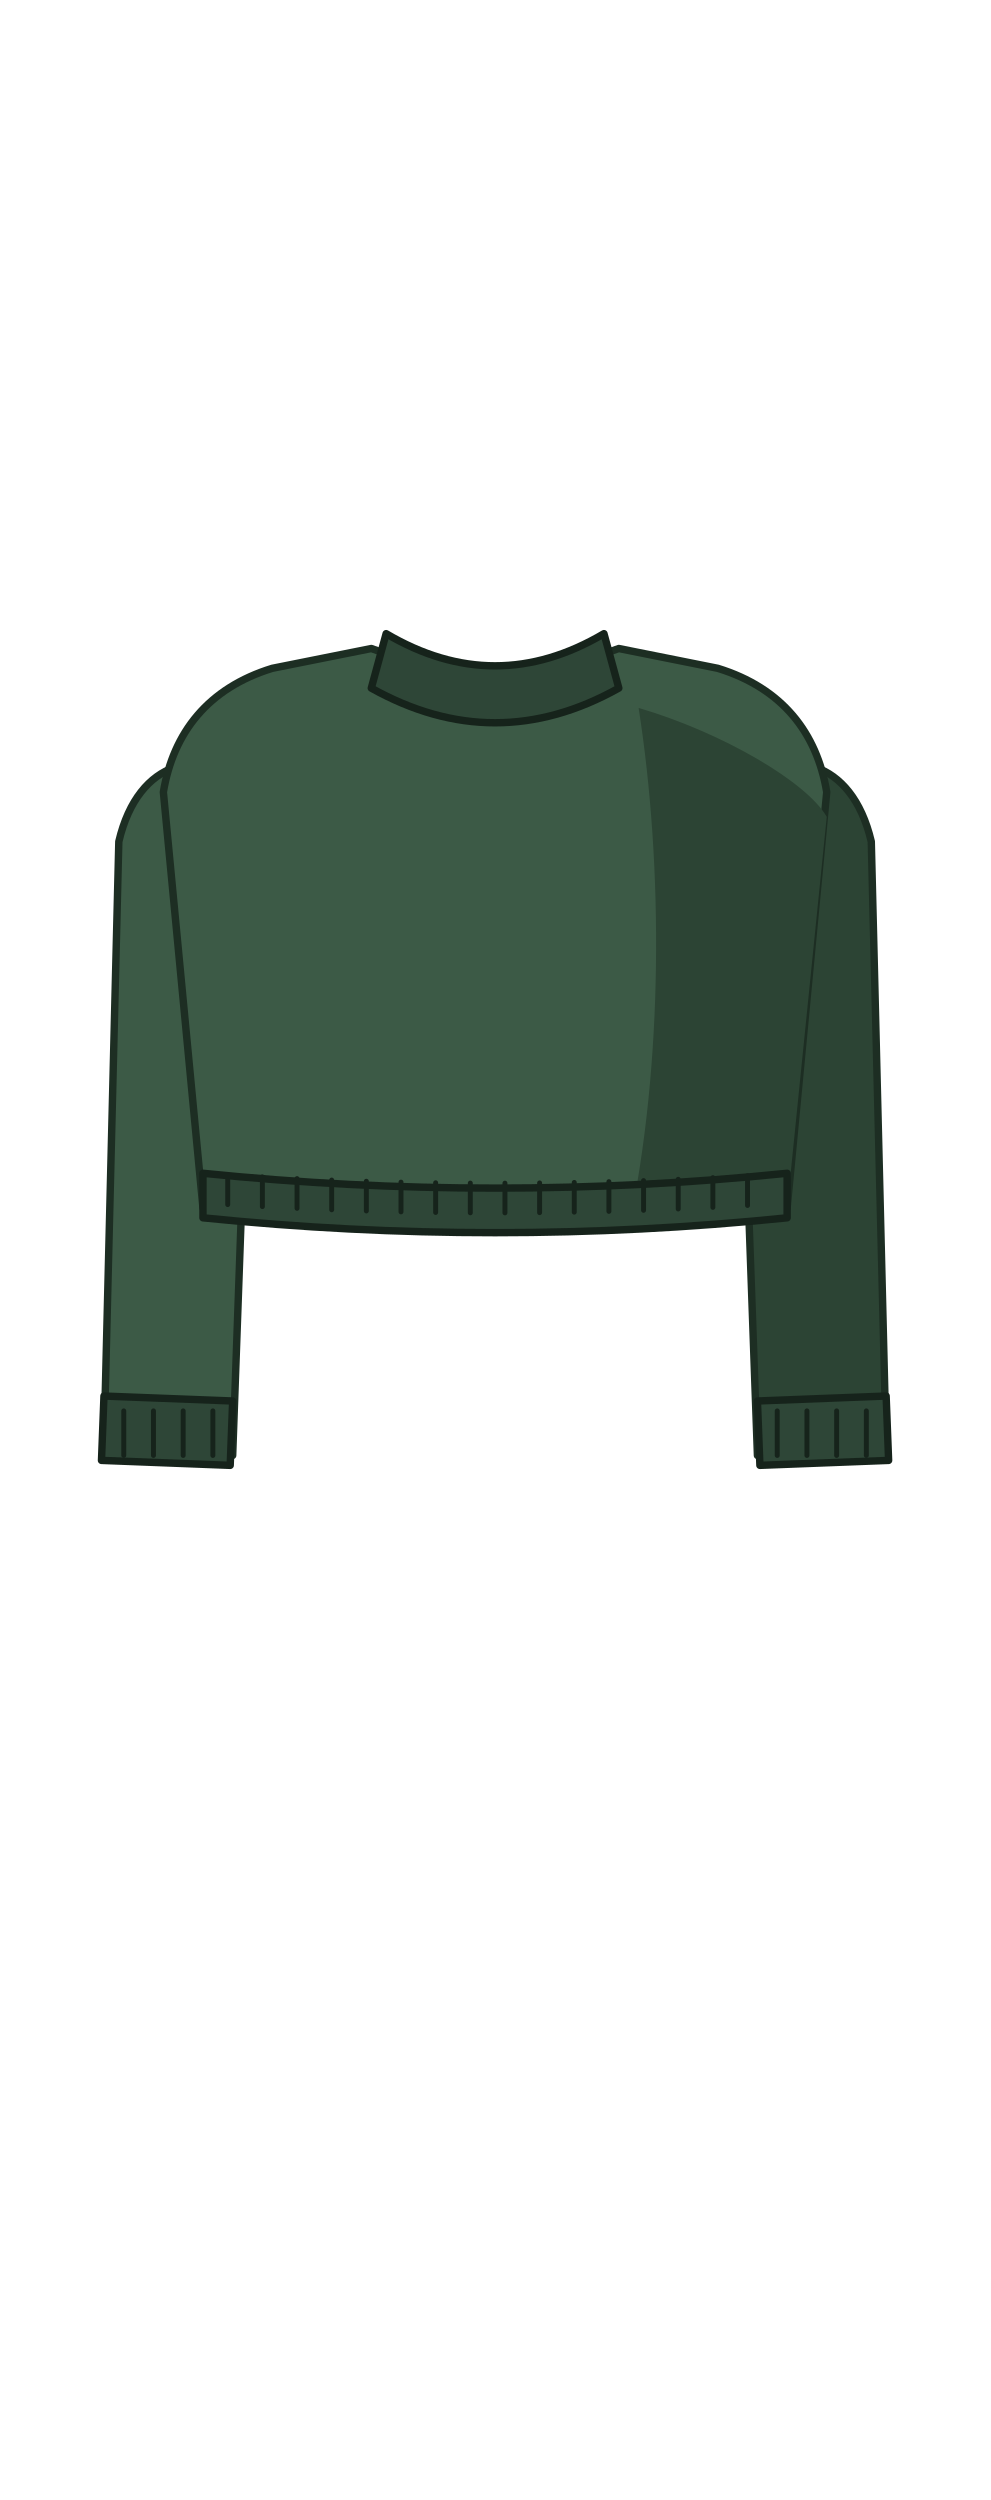
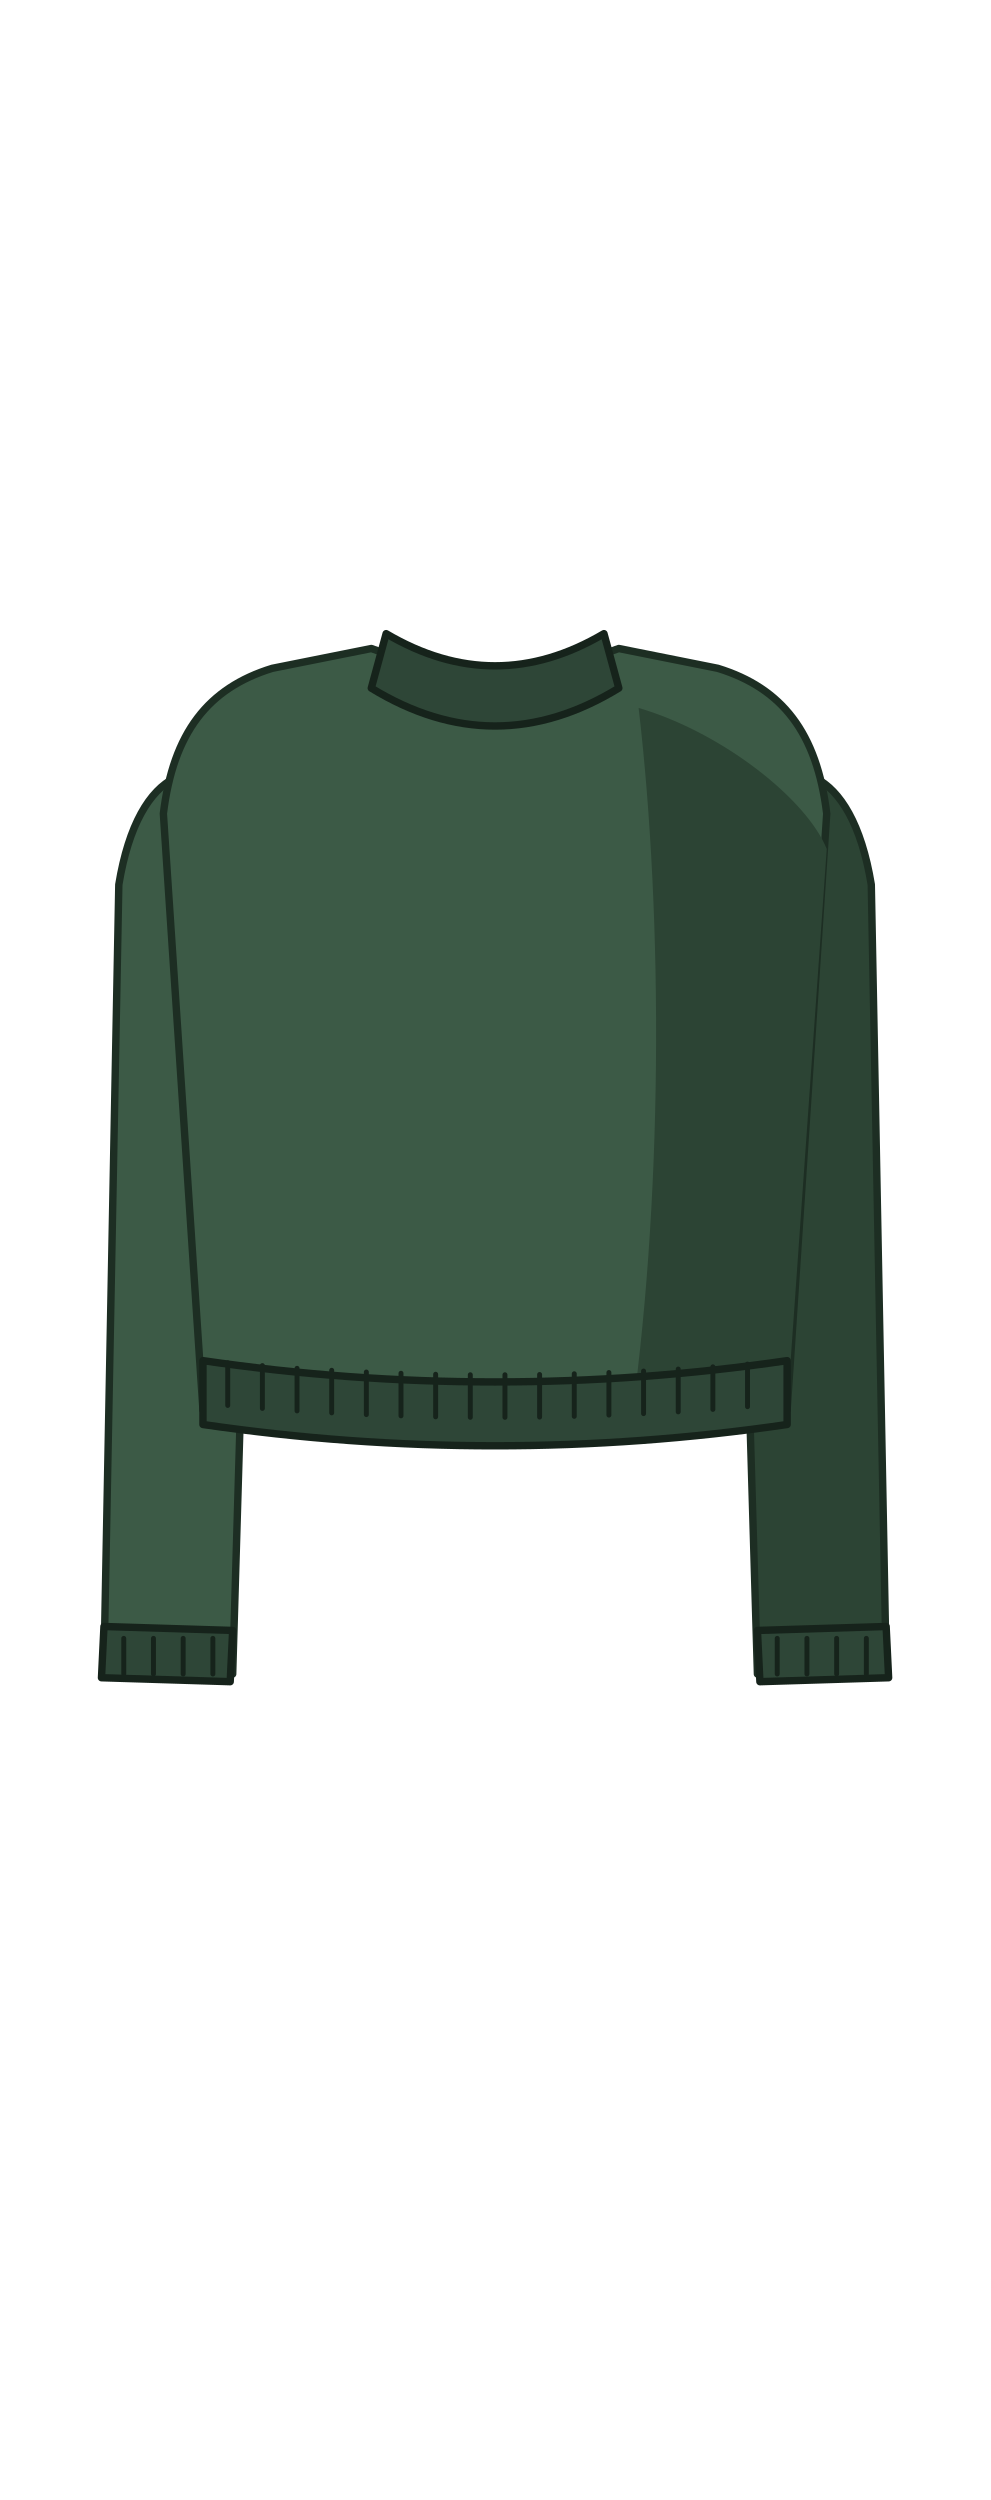
<svg xmlns="http://www.w3.org/2000/svg" viewBox="0 0 400 1010">
  <defs>
    <filter id="soft" x="-10%" y="-10%" width="120%" height="120%">
      <feGaussianBlur stdDeviation="4" />
    </filter>
  </defs>
-   <path d="M102 316 C82 302 56 306 48 340 L42 584 L94 588 L100 420 Z" fill="#3c5a46" stroke="#1d2e23" stroke-width="3" stroke-linejoin="round" />
-   <path d="M94 566 L42 564 L41 590 L93 592 Z" fill="#2e4637" stroke="#16231b" stroke-width="3" stroke-linejoin="round" />
-   <path d="M86 570 L86 588" fill="none" stroke="#16231b" stroke-width="2" stroke-linecap="round" stroke-linejoin="round" />
-   <path d="M74 570 L74 588" fill="none" stroke="#16231b" stroke-width="2" stroke-linecap="round" stroke-linejoin="round" />
-   <path d="M62 570 L62 588" fill="none" stroke="#16231b" stroke-width="2" stroke-linecap="round" stroke-linejoin="round" />
-   <path d="M50 570 L50 588" fill="none" stroke="#16231b" stroke-width="2" stroke-linecap="round" stroke-linejoin="round" />
-   <path d="M298 316 C318 302 344 306 352 340 L358 584 L306 588 L300 420 Z" fill="#2c4434" stroke="#1d2e23" stroke-width="3" stroke-linejoin="round" />
-   <path d="M306 566 L358 564 L359 590 L307 592 Z" fill="#2e4637" stroke="#16231b" stroke-width="3" stroke-linejoin="round" />
-   <path d="M314 570 L314 588" fill="none" stroke="#16231b" stroke-width="2" stroke-linecap="round" stroke-linejoin="round" />
-   <path d="M326 570 L326 588" fill="none" stroke="#16231b" stroke-width="2" stroke-linecap="round" stroke-linejoin="round" />
-   <path d="M338 570 L338 588" fill="none" stroke="#16231b" stroke-width="2" stroke-linecap="round" stroke-linejoin="round" />
-   <path d="M350 570 L350 588" fill="none" stroke="#16231b" stroke-width="2" stroke-linecap="round" stroke-linejoin="round" />
-   <path d="M150 262 Q200 280 250 262 L290 270 C316 278 330 296 334 320 L318 488 Q200 498 82 488 L66 320 C70 296 84 278 110 270 Z" fill="#3c5a46" stroke="#1d2e23" stroke-width="3" stroke-linejoin="round" />
-   <path d="M258 286 C292 296 326 316 334 330 L318 488 Q288 494 254 496 C268 430 268 350 258 286 Z" fill="#2c4434" opacity="1.0" />
-   <path d="M82 474 Q200 486 318 474 L318 492 Q200 504 82 492 Z" fill="#2e4637" stroke="#16231b" stroke-width="3" stroke-linejoin="round" />
-   <path d="M92 474.649 L92 486.649" fill="none" stroke="#16231b" stroke-width="2" stroke-linecap="round" stroke-linejoin="round" />
-   <path d="M106 475.462 L106 487.462" fill="none" stroke="#16231b" stroke-width="2" stroke-linecap="round" stroke-linejoin="round" />
-   <path d="M120 476.161 L120 488.161" fill="none" stroke="#16231b" stroke-width="2" stroke-linecap="round" stroke-linejoin="round" />
-   <path d="M134 476.749 L134 488.749" fill="none" stroke="#16231b" stroke-width="2" stroke-linecap="round" stroke-linejoin="round" />
-   <path d="M148 477.223 L148 489.223" fill="none" stroke="#16231b" stroke-width="2" stroke-linecap="round" stroke-linejoin="round" />
-   <path d="M162 477.585 L162 489.585" fill="none" stroke="#16231b" stroke-width="2" stroke-linecap="round" stroke-linejoin="round" />
-   <path d="M176 477.835 L176 489.835" fill="none" stroke="#16231b" stroke-width="2" stroke-linecap="round" stroke-linejoin="round" />
-   <path d="M190 477.971 L190 489.971" fill="none" stroke="#16231b" stroke-width="2" stroke-linecap="round" stroke-linejoin="round" />
-   <path d="M204 477.995 L204 489.995" fill="none" stroke="#16231b" stroke-width="2" stroke-linecap="round" stroke-linejoin="round" />
-   <path d="M218 477.907 L218 489.907" fill="none" stroke="#16231b" stroke-width="2" stroke-linecap="round" stroke-linejoin="round" />
-   <path d="M232 477.706 L232 489.706" fill="none" stroke="#16231b" stroke-width="2" stroke-linecap="round" stroke-linejoin="round" />
-   <path d="M246 477.392 L246 489.392" fill="none" stroke="#16231b" stroke-width="2" stroke-linecap="round" stroke-linejoin="round" />
-   <path d="M260 476.966 L260 488.966" fill="none" stroke="#16231b" stroke-width="2" stroke-linecap="round" stroke-linejoin="round" />
-   <path d="M274 476.427 L274 488.427" fill="none" stroke="#16231b" stroke-width="2" stroke-linecap="round" stroke-linejoin="round" />
-   <path d="M288 475.775 L288 487.775" fill="none" stroke="#16231b" stroke-width="2" stroke-linecap="round" stroke-linejoin="round" />
-   <path d="M302 475.011 L302 487.011" fill="none" stroke="#16231b" stroke-width="2" stroke-linecap="round" stroke-linejoin="round" />
-   <path d="M156 256 Q200 282 244 256 L250 278 Q200 306 150 278 Z" fill="#2e4637" stroke="#16231b" stroke-width="3" stroke-linejoin="round" />
+   <path d="M 102 323.0 C 82 302.9 56 308.6 48 357.4 L 42 673.1 L 94 676.3 L 100 472.2 Z" fill="#3c5a46" stroke="#1d2e23" stroke-width="3" stroke-linejoin="round" />
+   <path d="M 94 658.7 L 42 657.1 L 41 677.8 L 93 679.4 Z" fill="#2e4637" stroke="#16231b" stroke-width="3" stroke-linejoin="round" />
+   <path d="M 86 661.9 L 86 676.3" fill="none" stroke="#16231b" stroke-width="2" stroke-linecap="round" stroke-linejoin="round" />
+   <path d="M 74 661.9 L 74 676.3" fill="none" stroke="#16231b" stroke-width="2" stroke-linecap="round" stroke-linejoin="round" />
+   <path d="M 62 661.9 L 62 676.3" fill="none" stroke="#16231b" stroke-width="2" stroke-linecap="round" stroke-linejoin="round" />
+   <path d="M 50 661.9 L 50 676.3" fill="none" stroke="#16231b" stroke-width="2" stroke-linecap="round" stroke-linejoin="round" />
+   <path d="M 298 323.0 C 318 302.9 344 308.6 352 357.4 L 358 673.1 L 306 676.3 L 300 472.2 Z" fill="#2c4434" stroke="#1d2e23" stroke-width="3" stroke-linejoin="round" />
+   <path d="M 306 658.7 L 358 657.1 L 359 677.8 L 307 679.4 Z" fill="#2e4637" stroke="#16231b" stroke-width="3" stroke-linejoin="round" />
+   <path d="M 314 661.9 L 314 676.3" fill="none" stroke="#16231b" stroke-width="2" stroke-linecap="round" stroke-linejoin="round" />
+   <path d="M 326 661.9 L 326 676.3" fill="none" stroke="#16231b" stroke-width="2" stroke-linecap="round" stroke-linejoin="round" />
+   <path d="M 338 661.9 L 338 676.3" fill="none" stroke="#16231b" stroke-width="2" stroke-linecap="round" stroke-linejoin="round" />
+   <path d="M 350 661.9 L 350 676.3" fill="none" stroke="#16231b" stroke-width="2" stroke-linecap="round" stroke-linejoin="round" />
+   <path d="M 150 262 Q 200 280 250 262 L 290 270 C 316 278 330 296 334 328.7 L 318 569.7 Q 200 584.1 82 569.7 L 66 328.7 C 70 296 84 278 110 270 Z" fill="#3c5a46" stroke="#1d2e23" stroke-width="3" stroke-linejoin="round" />
+   <path d="M 258 286 C 292 296 326 323.0 334 343.0 L 318 569.7 Q 288 578.3 254 581.2 C 268 486.5 268 371.7 258 286 Z" fill="#2c4434" opacity="1.0" />
+   <path d="M 82 549.7 Q 200 566.9 318 549.7 L 318 575.5 Q 200 592.7 82 575.5 Z" fill="#2e4637" stroke="#16231b" stroke-width="3" stroke-linejoin="round" />
+   <path d="M 92 550.6 L 92 567.8" fill="none" stroke="#16231b" stroke-width="2" stroke-linecap="round" stroke-linejoin="round" />
+   <path d="M 106 551.7 L 106 569.0" fill="none" stroke="#16231b" stroke-width="2" stroke-linecap="round" stroke-linejoin="round" />
+   <path d="M 120 552.8 L 120 570.0" fill="none" stroke="#16231b" stroke-width="2" stroke-linecap="round" stroke-linejoin="round" />
+   <path d="M 134 553.6 L 134 570.8" fill="none" stroke="#16231b" stroke-width="2" stroke-linecap="round" stroke-linejoin="round" />
+   <path d="M 148 554.3 L 148 571.5" fill="none" stroke="#16231b" stroke-width="2" stroke-linecap="round" stroke-linejoin="round" />
+   <path d="M 162 554.8 L 162 572.0" fill="none" stroke="#16231b" stroke-width="2" stroke-linecap="round" stroke-linejoin="round" />
+   <path d="M 176 555.2 L 176 572.4" fill="none" stroke="#16231b" stroke-width="2" stroke-linecap="round" stroke-linejoin="round" />
+   <path d="M 190 555.4 L 190 572.6" fill="none" stroke="#16231b" stroke-width="2" stroke-linecap="round" stroke-linejoin="round" />
+   <path d="M 204 555.4 L 204 572.6" fill="none" stroke="#16231b" stroke-width="2" stroke-linecap="round" stroke-linejoin="round" />
+   <path d="M 218 555.3 L 218 572.5" fill="none" stroke="#16231b" stroke-width="2" stroke-linecap="round" stroke-linejoin="round" />
+   <path d="M 232 555.0 L 232 572.2" fill="none" stroke="#16231b" stroke-width="2" stroke-linecap="round" stroke-linejoin="round" />
+   <path d="M 246 554.5 L 246 571.7" fill="none" stroke="#16231b" stroke-width="2" stroke-linecap="round" stroke-linejoin="round" />
+   <path d="M 260 553.9 L 260 571.1" fill="none" stroke="#16231b" stroke-width="2" stroke-linecap="round" stroke-linejoin="round" />
+   <path d="M 274 553.1 L 274 570.4" fill="none" stroke="#16231b" stroke-width="2" stroke-linecap="round" stroke-linejoin="round" />
+   <path d="M 288 552.2 L 288 569.4" fill="none" stroke="#16231b" stroke-width="2" stroke-linecap="round" stroke-linejoin="round" />
+   <path d="M 302 551.1 L 302 568.3" fill="none" stroke="#16231b" stroke-width="2" stroke-linecap="round" stroke-linejoin="round" />
+   <path d="M 156 256 Q 200 282 244 256 L 250 278 Q 200 308.6 150 278 Z" fill="#2e4637" stroke="#16231b" stroke-width="3" stroke-linejoin="round" />
</svg>
